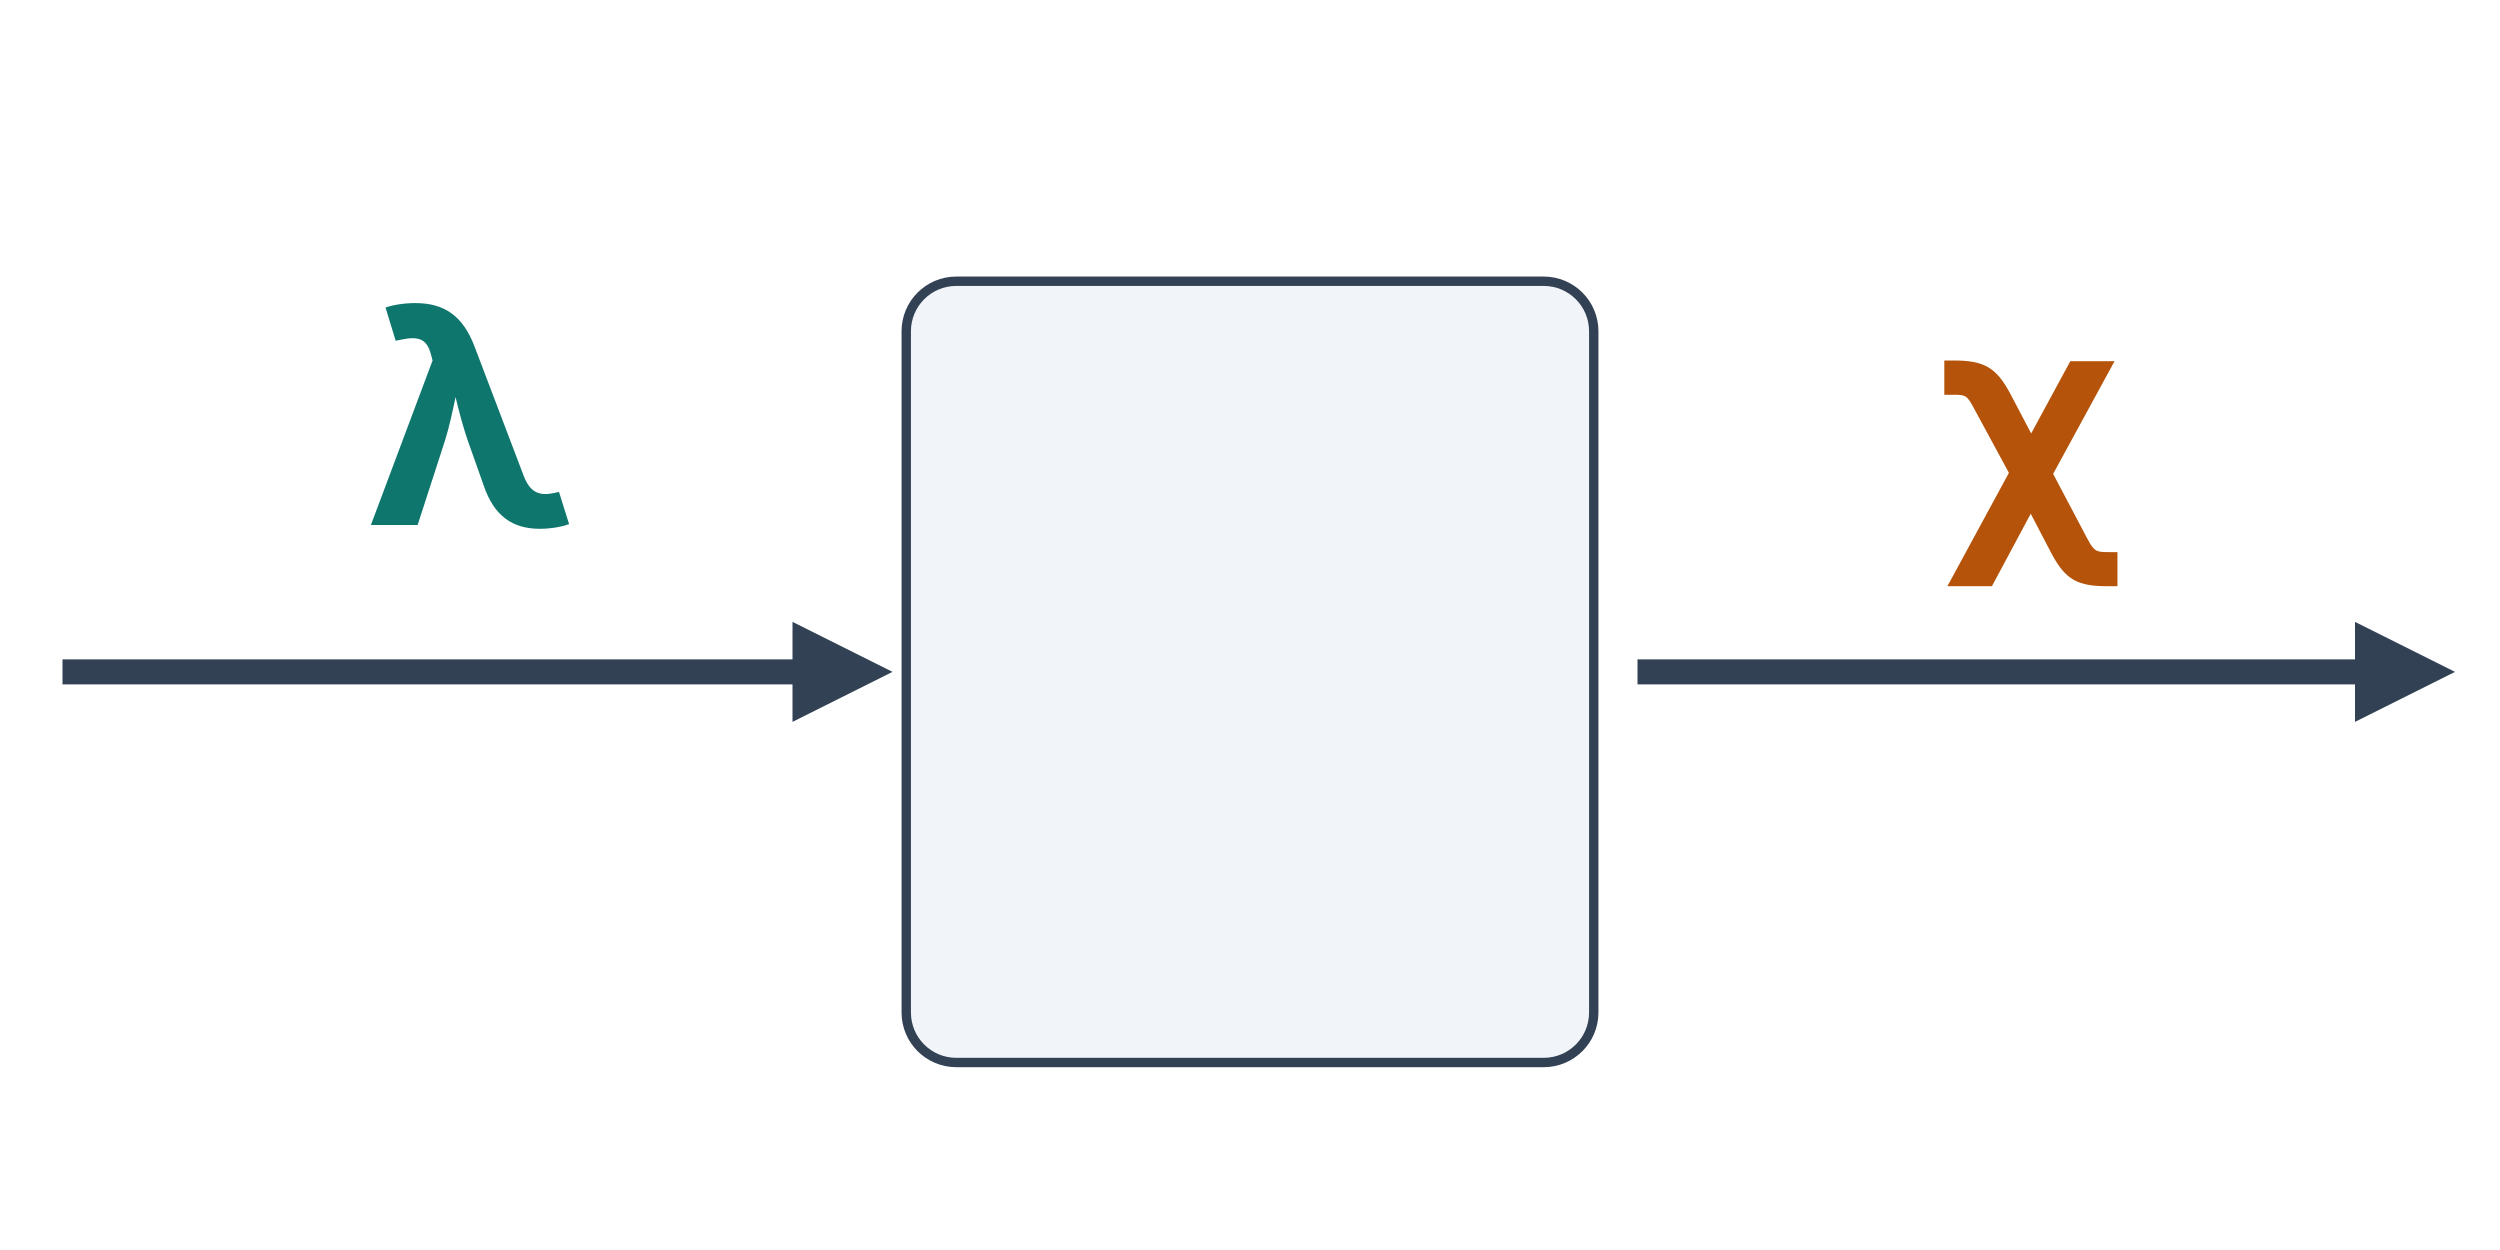
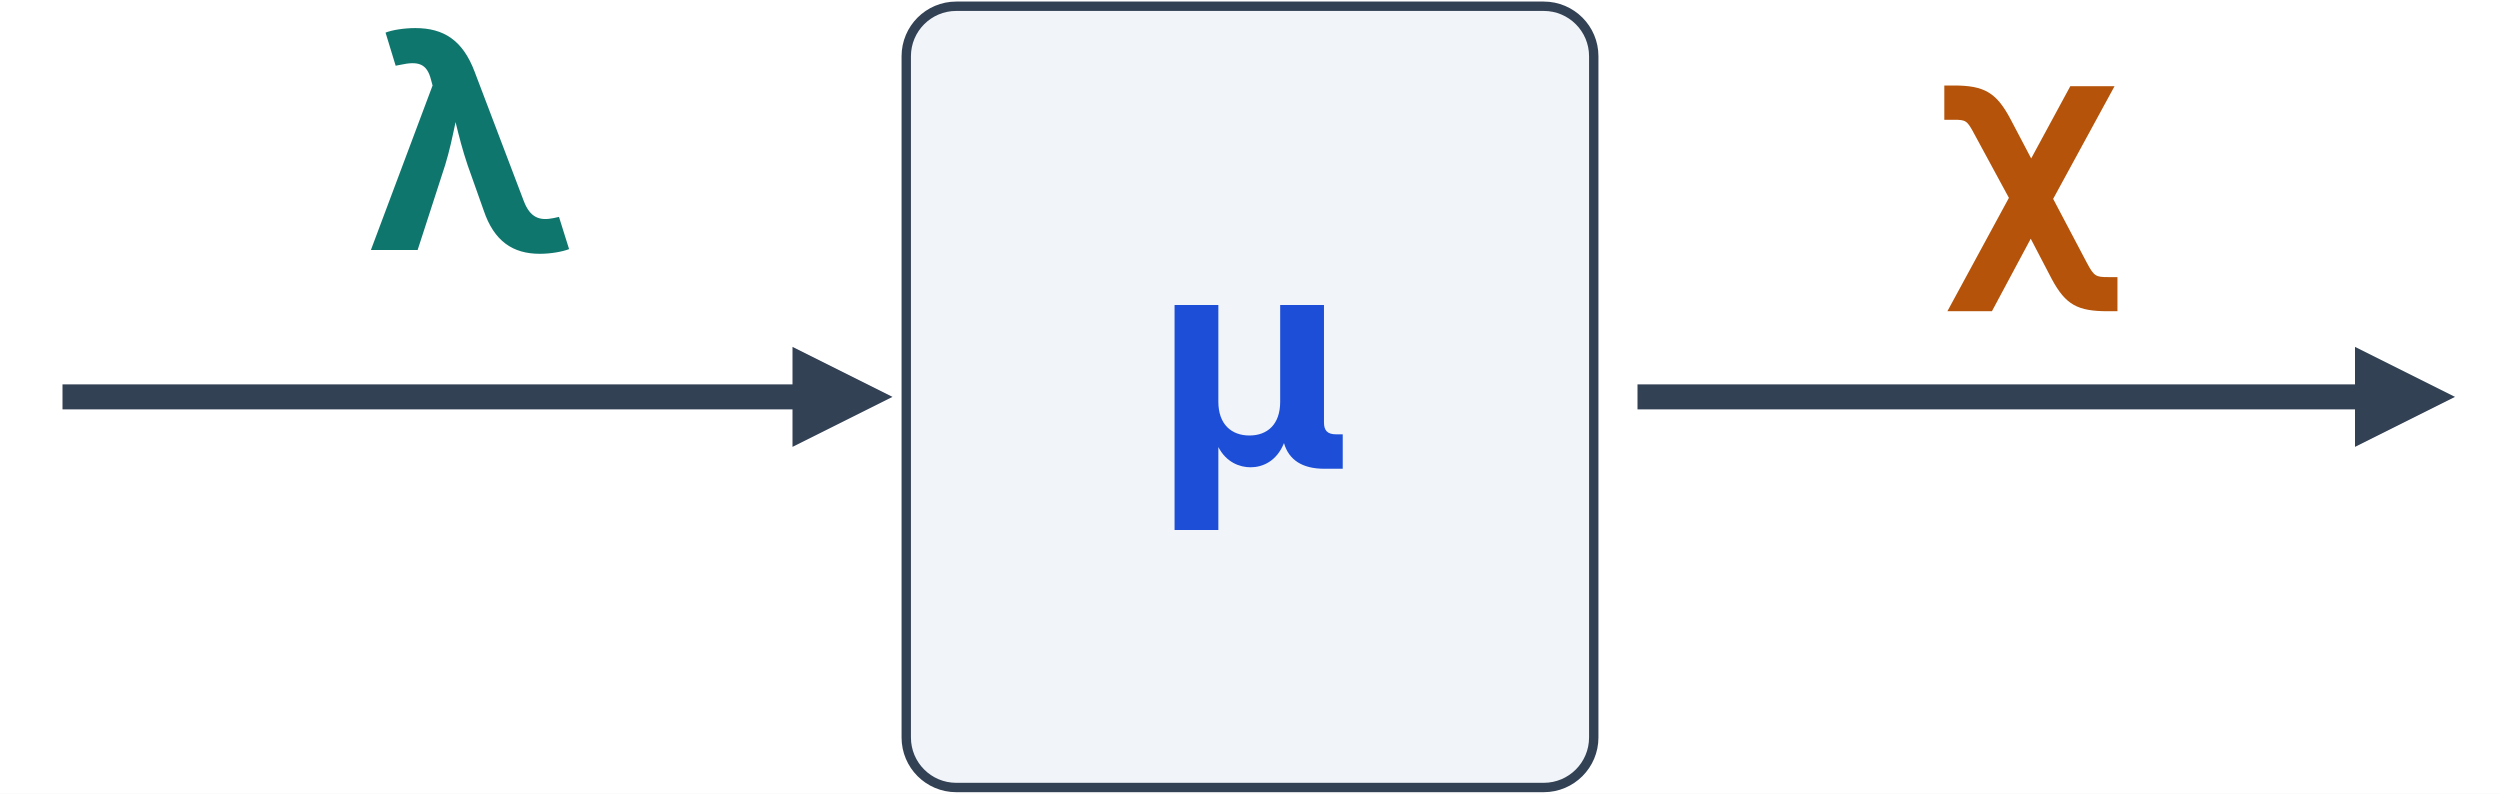
- <svg xmlns="http://www.w3.org/2000/svg" viewBox="0 0 800 400" width="800" height="400" role="img" aria-labelledby="t d" font-family="system-ui, -apple-system, 'Segoe UI', sans-serif">
+ <svg xmlns="http://www.w3.org/2000/svg" viewBox="0 88 800 254" width="800" height="254" role="img" aria-labelledby="t d" font-family="system-ui, -apple-system, 'Segoe UI', sans-serif">
  <defs>
    <marker id="arrow" viewBox="0 0 10 10" refX="7" refY="5" markerWidth="4" markerHeight="4" orient="auto">
      <path d="M0 0 L10 5 L0 10 z" fill="#334155" />
    </marker>
  </defs>
-   <rect width="800" height="400" fill="#ffffff" />
+   <rect y="88" width="800" height="254" fill="#ffffff" />
  <text x="150" y="168" text-anchor="middle" font-size="96" font-weight="700" fill="#0f766e">λ</text>
  <line x1="20" y1="215" x2="276" y2="215" stroke="#334155" stroke-width="8" marker-end="url(#arrow)" />
  <rect x="290" y="90" width="220" height="250" rx="16" fill="#f1f5f9" stroke="#334155" stroke-width="3" />
+   <text x="400" y="238" text-anchor="middle" font-size="96" font-weight="700" fill="#1d4ed8">μ</text>
  <text x="650" y="168" text-anchor="middle" font-size="96" font-weight="700" fill="#b45309">χ</text>
  <line x1="524" y1="215" x2="776" y2="215" stroke="#334155" stroke-width="8" marker-end="url(#arrow)" />
</svg>
